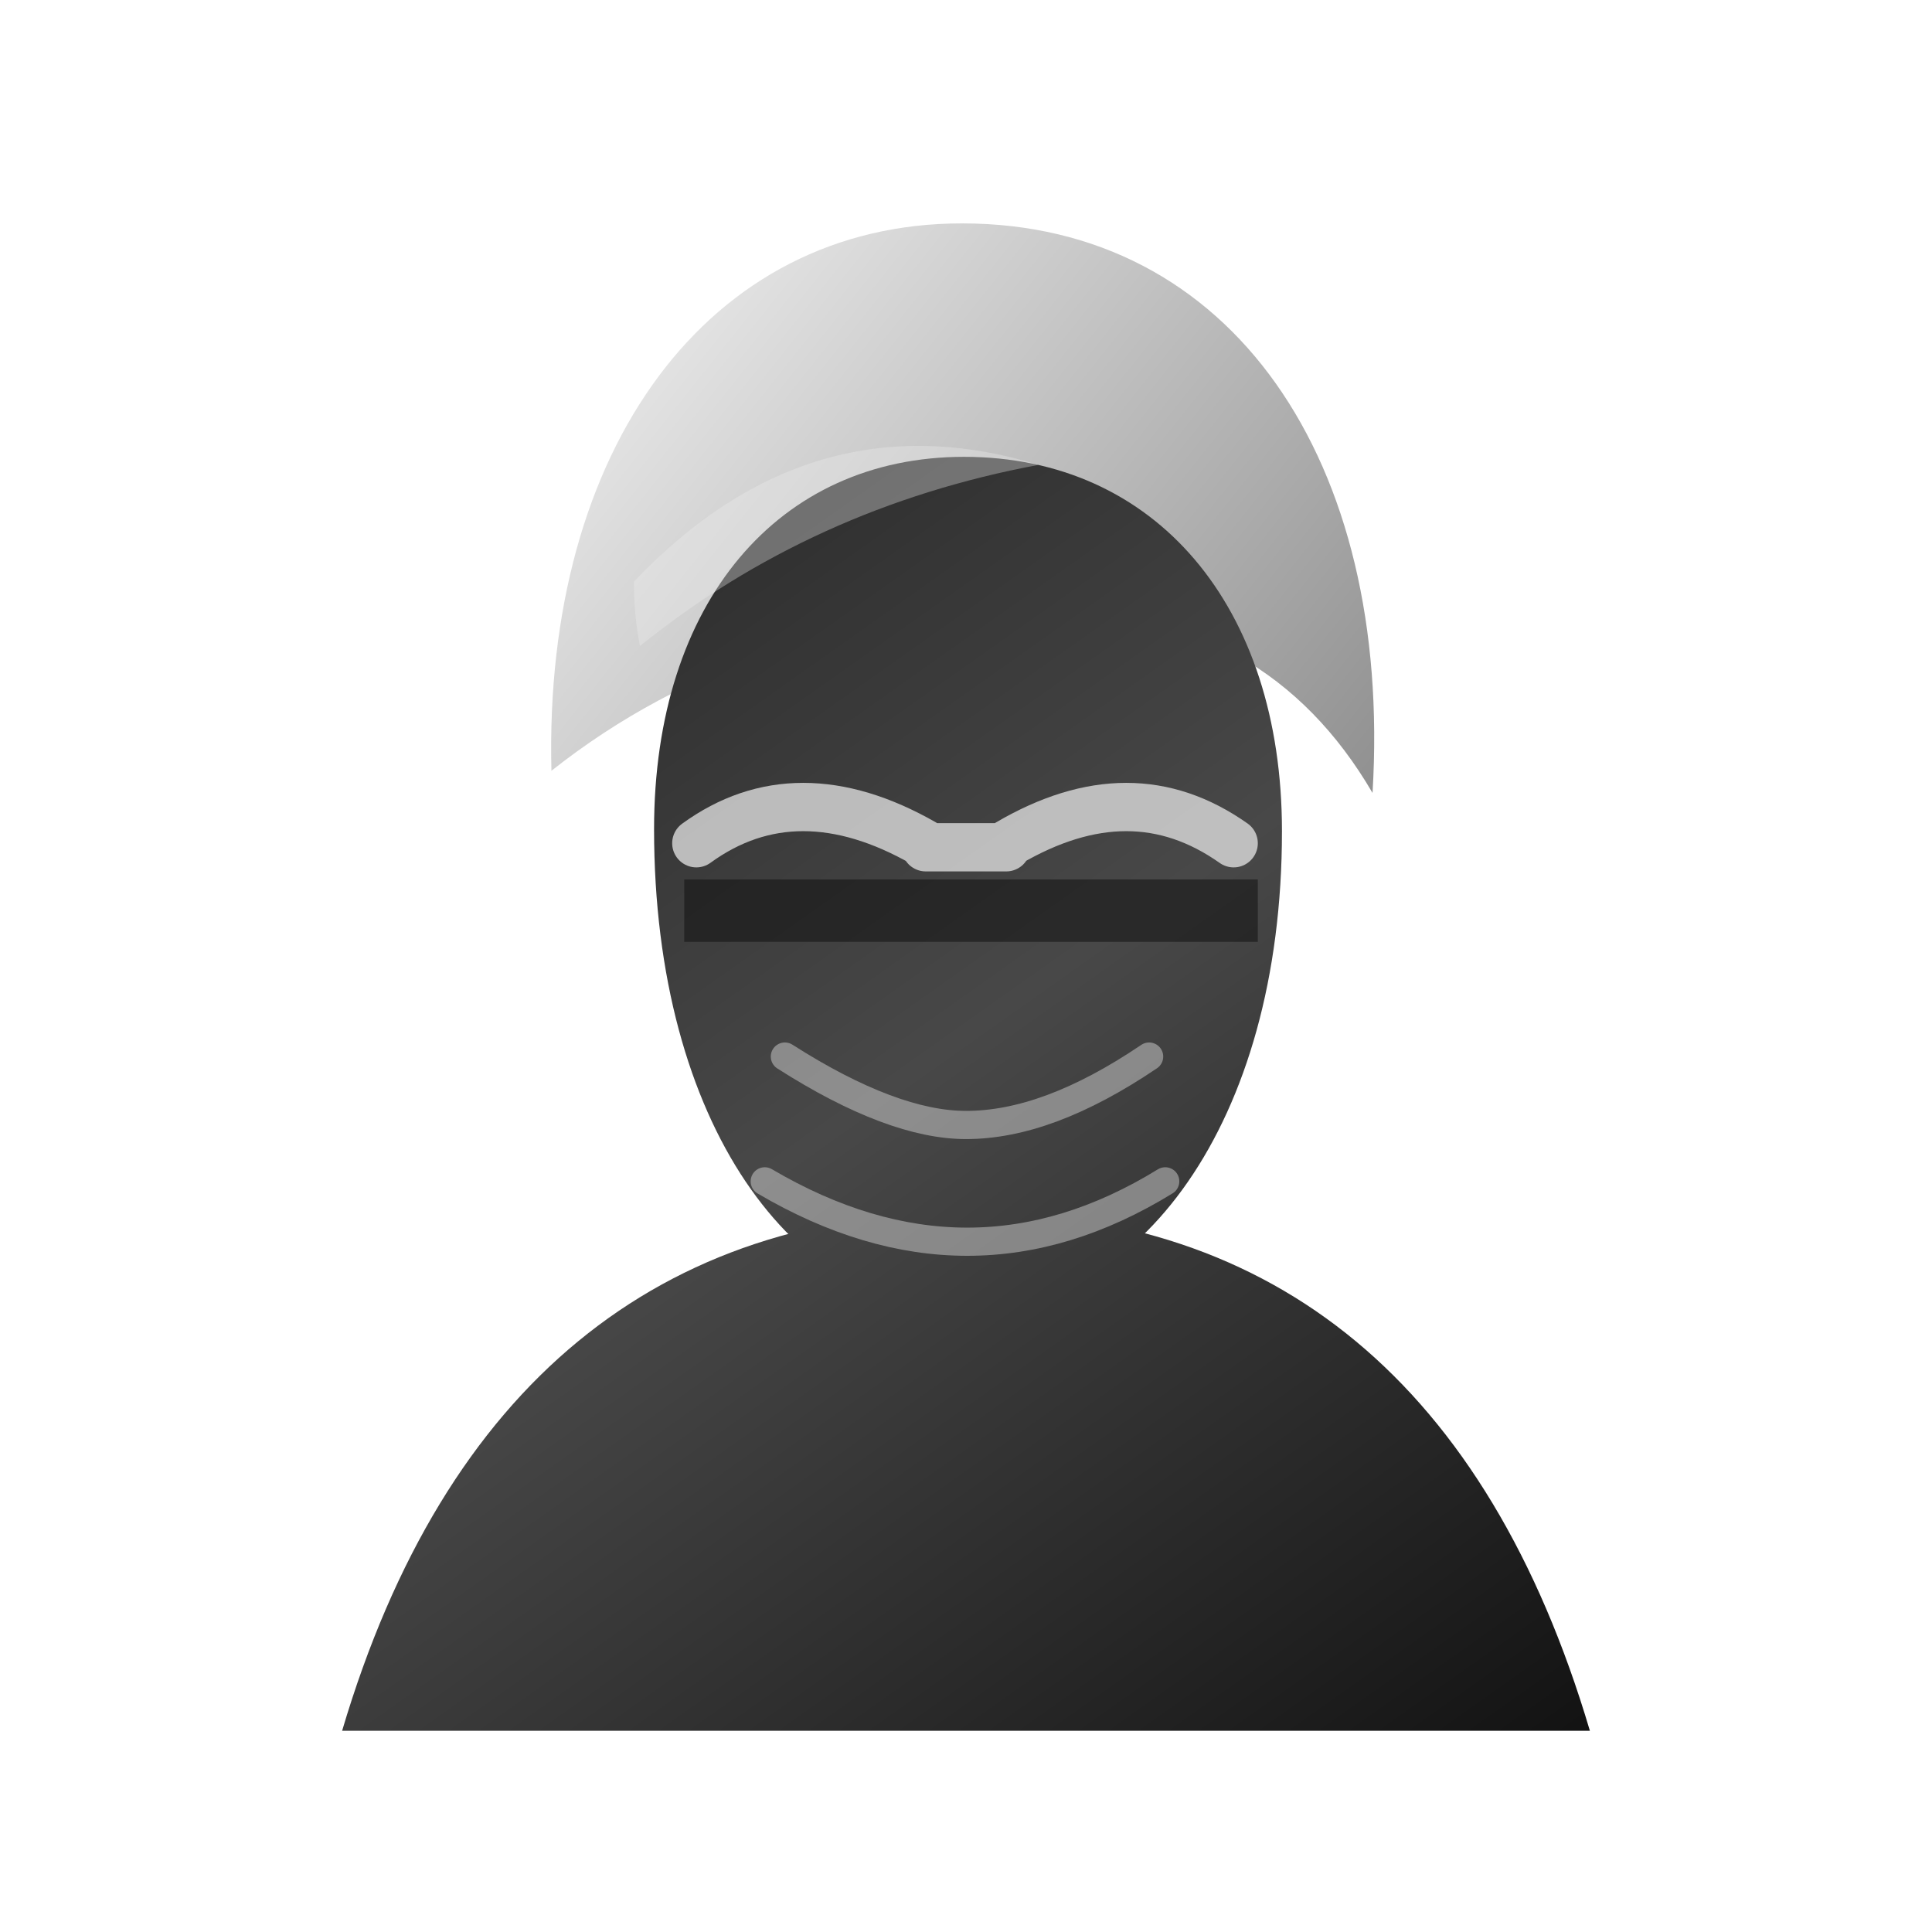
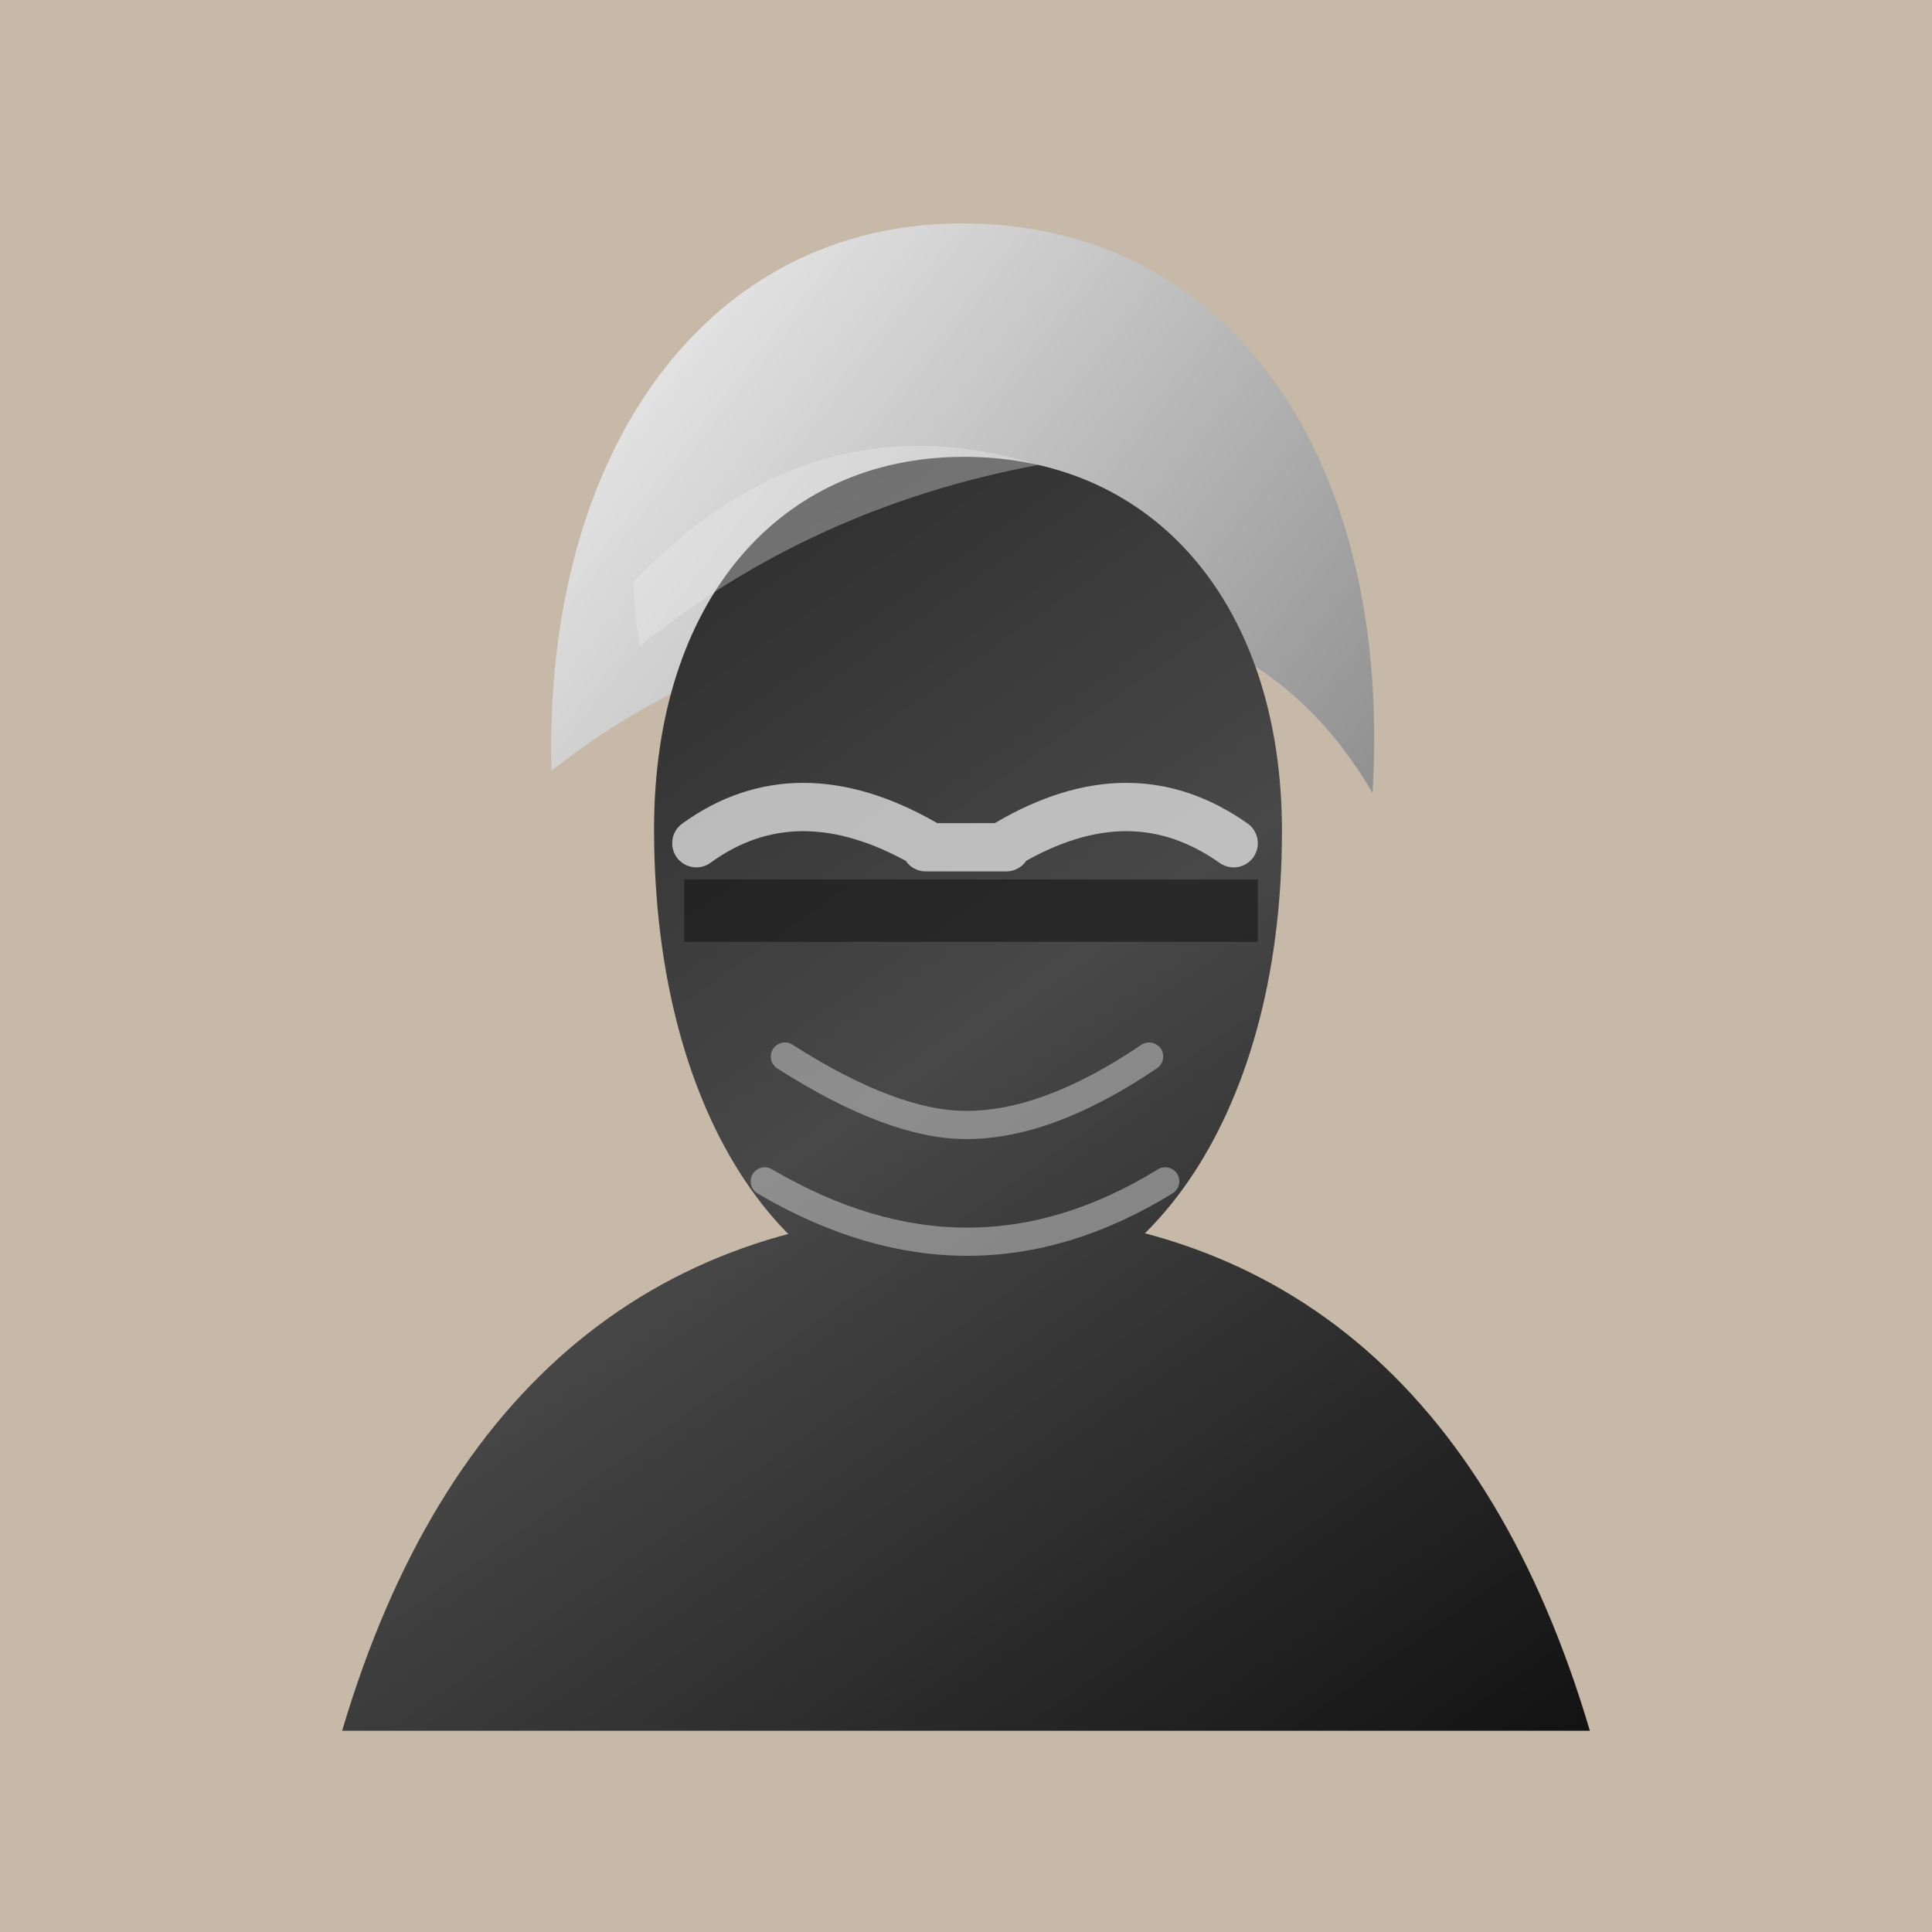
<svg xmlns="http://www.w3.org/2000/svg" viewBox="0 0 96 96" role="img">
  <defs>
    <linearGradient id="g" x1="19" x2="77" y1="8" y2="90" gradientUnits="userSpaceOnUse">
      <stop offset="0" stop-color="#191919" />
      <stop offset="0.52" stop-color="#484848" />
      <stop offset="1" stop-color="#101010" />
    </linearGradient>
    <linearGradient id="hair" x1="29" x2="68" y1="12" y2="43" gradientUnits="userSpaceOnUse">
      <stop offset="0" stop-color="#f0f0f0" />
      <stop offset="1" stop-color="#8c8c8c" />
    </linearGradient>
  </defs>
+   <rect width="96" height="96" fill="#c7b9a7" />
  <path fill="url(#g)" d="M17 86c5.1-17.2 15.8-25.8 31.1-25.8S73.9 68.8 79 86H17Z" />
  <path fill="url(#hair)" d="M27.4 38.3c-.4-16 7.8-27.2 20.4-27.2 13.4 0 21.4 11.8 20.4 28.3-3.5-6-8.9-9.1-16.2-9.1-9.7 0-17.9 2.7-24.6 8Z" />
  <path fill="url(#g)" d="M32.5 41.2c0-11.3 6.2-18.5 15.4-18.5 9.5 0 15.8 7.4 15.8 18.6 0 14.6-7.2 23.9-15.8 23.9-8.4 0-15.4-9.3-15.4-24Z" />
  <path fill="#eee" opacity=".34" d="M31.5 28.9c5.9-6.2 12.6-8.1 20.1-5.8-7.5 1.4-14.1 4.4-19.8 9-.2-1-.3-2.1-.3-3.2Z" />
  <path fill="#101010" opacity=".55" d="M34 43.7h28.5v3.1H34z" />
  <path fill="none" stroke="#e7e7e7" stroke-width="2.4" stroke-linecap="round" opacity=".75" d="M34.6 41.9c3.3-2.4 7.1-2.4 11.3 0M50.1 41.9c4.1-2.4 7.8-2.4 11.2 0M46 42.1h4" />
  <path fill="none" stroke="#efefef" stroke-width="1.4" stroke-linecap="round" opacity=".42" d="M39 52.5c3.6 2.3 6.6 3.4 9 3.4 2.7 0 5.7-1.1 9.1-3.4M38 58.7c6.8 4 13.4 4 19.9 0" />
</svg>
